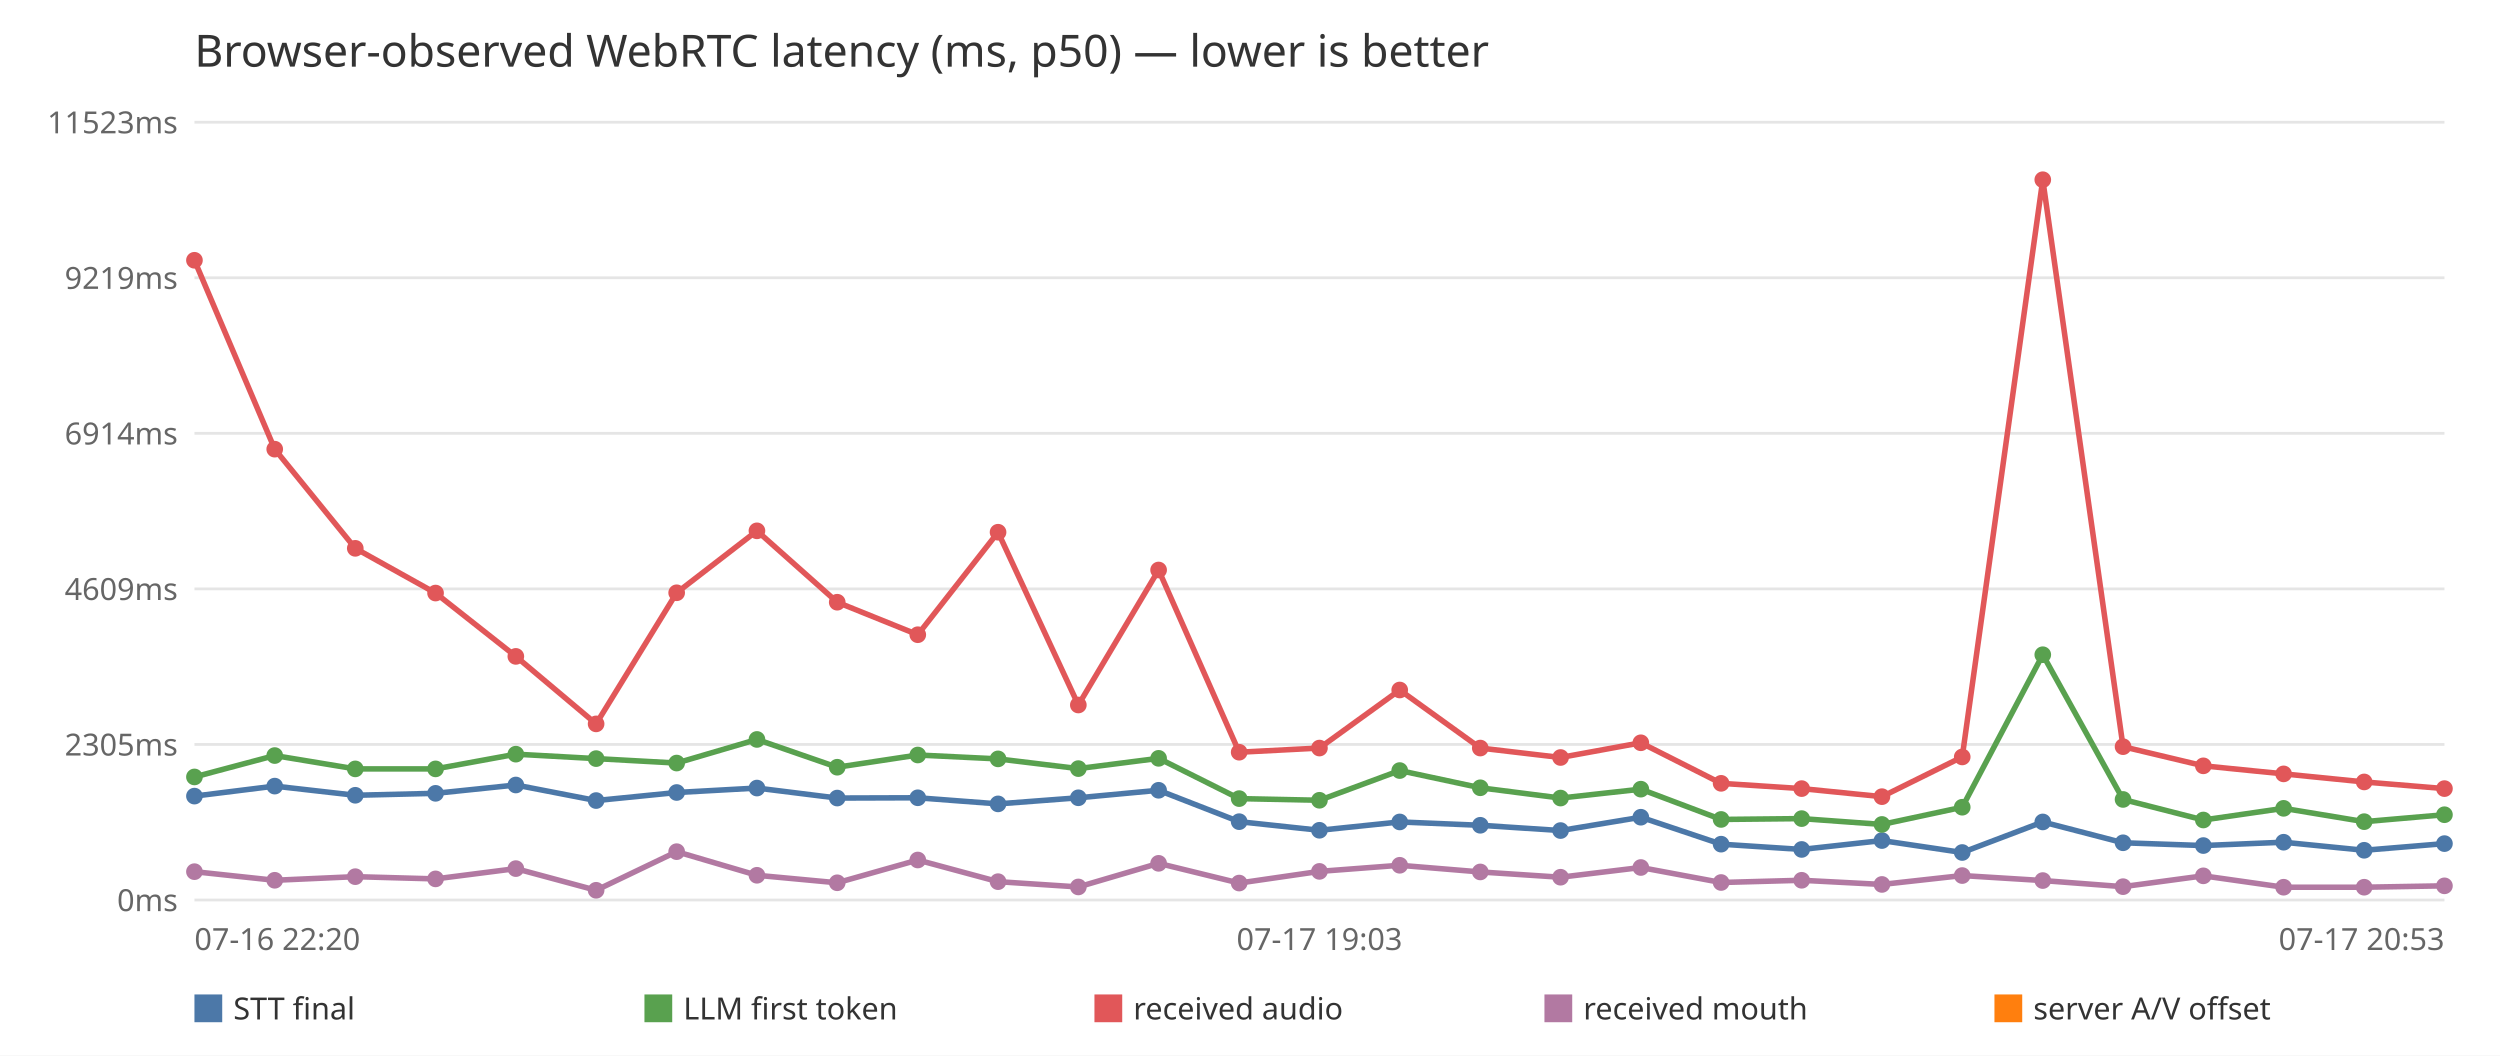
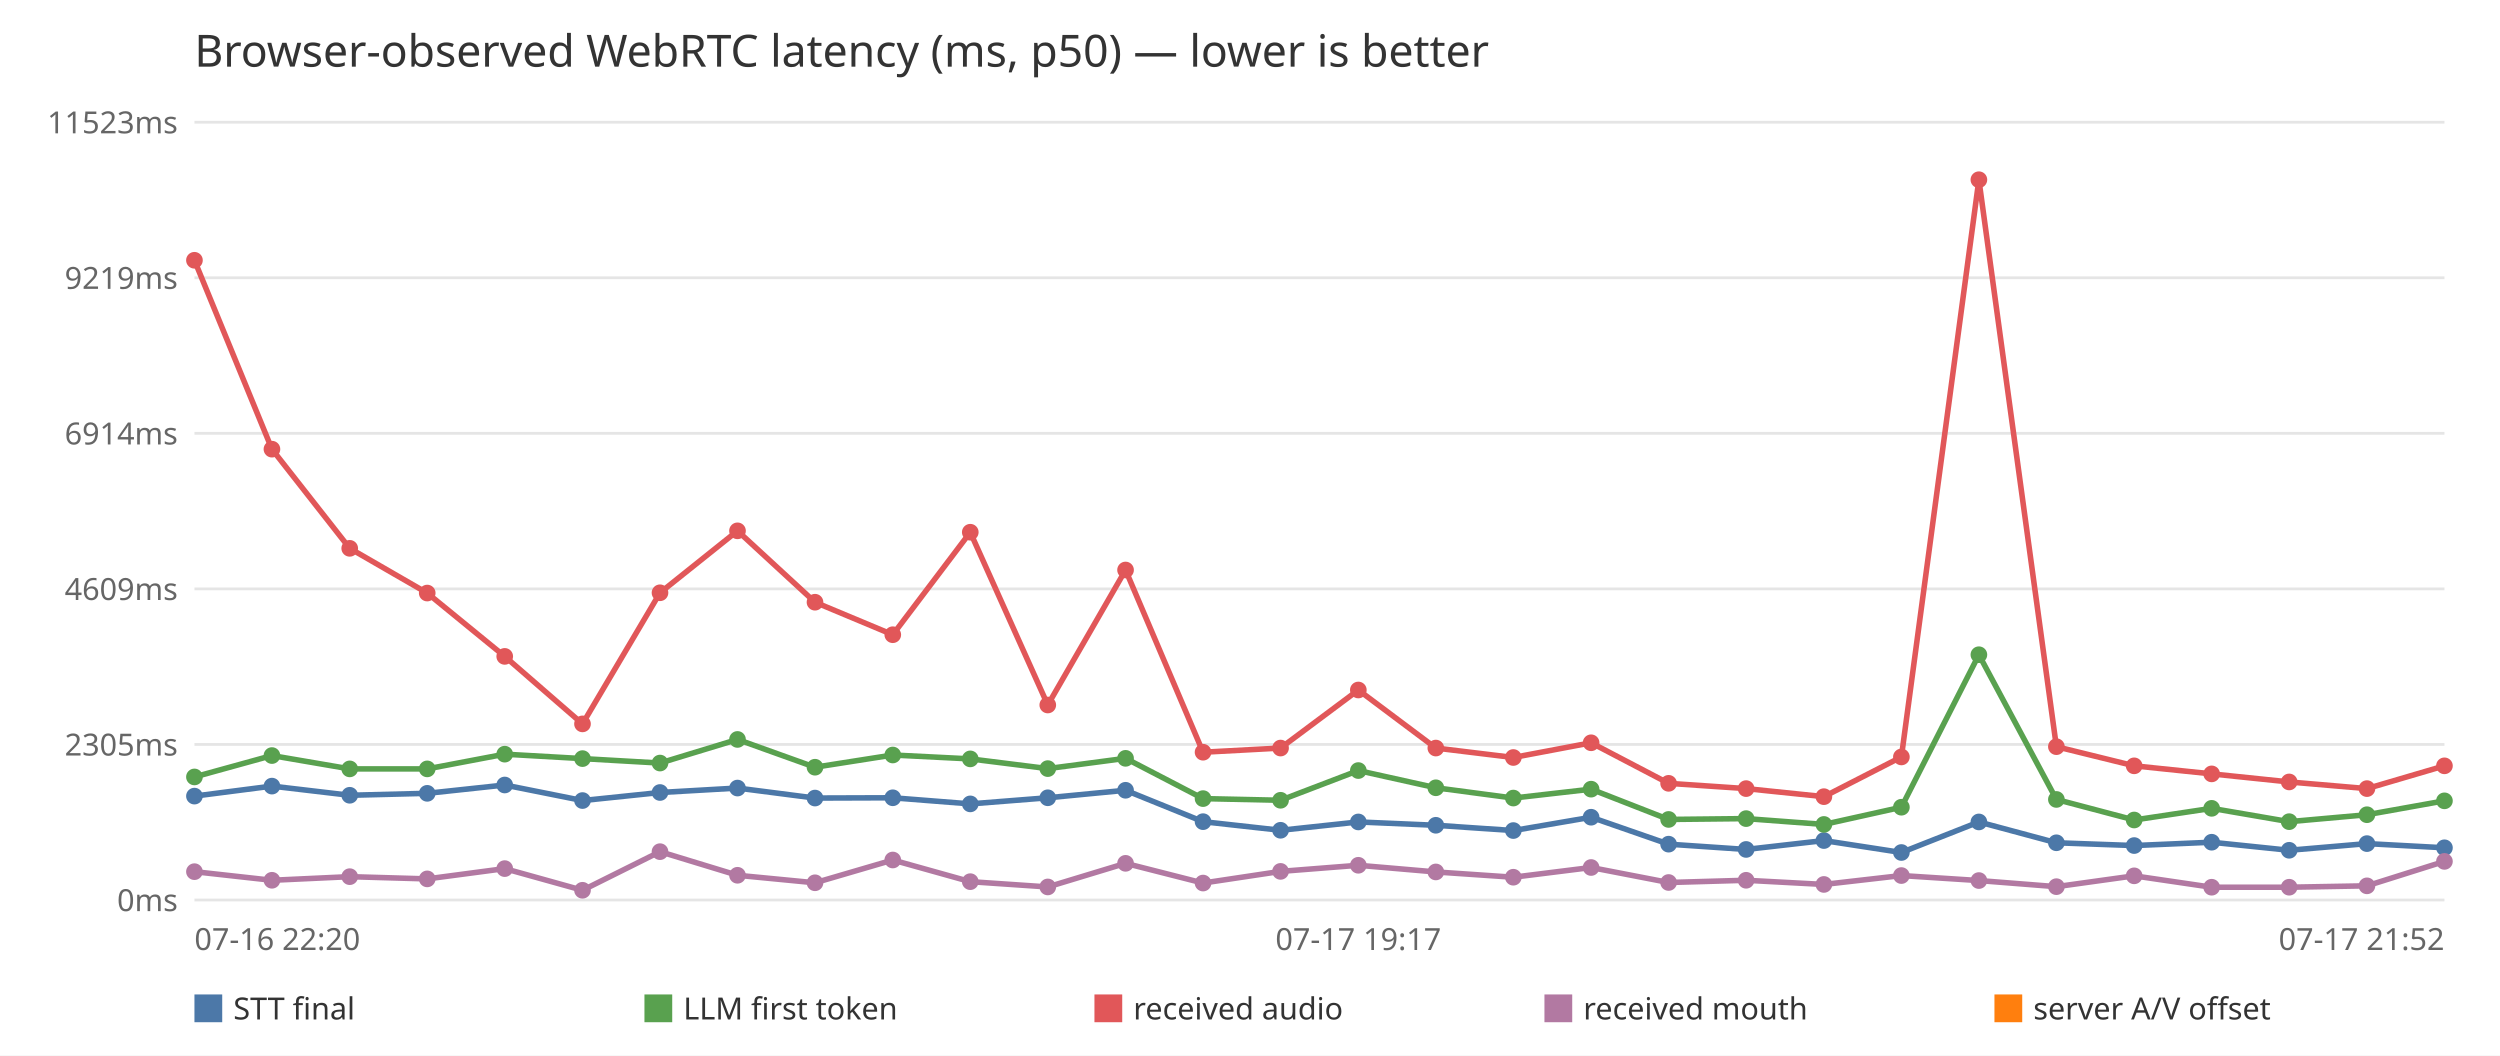
<svg xmlns="http://www.w3.org/2000/svg" width="900" height="380" viewBox="0 0 900 380" font-family="sans-serif">
  <rect width="900" height="380" fill="white" />
  <text x="70" y="24" font-size="16" fill="#333">Browser-observed WebRTC latency (ms, p50) — lower is better</text>
  <line x1="70" y1="324.0" x2="880" y2="324.0" stroke="#e5e5e5" />
  <text x="64" y="328.0" font-size="11" fill="#666" text-anchor="end">0ms</text>
  <line x1="70" y1="268.0" x2="880" y2="268.0" stroke="#e5e5e5" />
  <text x="64" y="272.0" font-size="11" fill="#666" text-anchor="end">2305ms</text>
  <line x1="70" y1="212.0" x2="880" y2="212.0" stroke="#e5e5e5" />
  <text x="64" y="216.0" font-size="11" fill="#666" text-anchor="end">4609ms</text>
  <line x1="70" y1="156.0" x2="880" y2="156.0" stroke="#e5e5e5" />
  <text x="64" y="160.0" font-size="11" fill="#666" text-anchor="end">6914ms</text>
  <line x1="70" y1="100.0" x2="880" y2="100.0" stroke="#e5e5e5" />
  <text x="64" y="104.0" font-size="11" fill="#666" text-anchor="end">9219ms</text>
  <line x1="70" y1="44.0" x2="880" y2="44.0" stroke="#e5e5e5" />
  <text x="64" y="48.0" font-size="11" fill="#666" text-anchor="end">11523ms</text>
  <text x="70.0" y="342" font-size="11" fill="#666" text-anchor="start">07-16 22:20</text>
-   <text x="475.0" y="342" font-size="11" fill="#666" text-anchor="middle">07-17 19:03</text>
-   <text x="880.0" y="342" font-size="11" fill="#666" text-anchor="end">07-17 20:53</text>
-   <polyline points="70.0,286.6 98.9,283.0 127.9,286.3 156.8,285.6 185.7,282.6 214.6,288.2 243.6,285.3 272.5,283.7 301.4,287.3 330.4,287.2 359.3,289.4 388.2,287.2 417.1,284.5 446.1,295.8 475.0,298.9 503.9,295.9 532.9,297.1 561.8,299.0 590.7,294.2 619.6,303.9 648.6,305.8 677.5,302.6 706.4,306.9 735.4,295.9 764.3,303.4 793.2,304.4 822.1,303.2 851.1,306.1 880.0,303.7" fill="none" stroke="#4c78a8" stroke-width="2" />
+   <text x="489.0" y="342" font-size="11" fill="#666" text-anchor="middle">07-17 19:17</text>
+   <text x="880.0" y="342" font-size="11" fill="#666" text-anchor="end">07-17 21:52</text>
+   <polyline points="70.0,286.6 97.9,283.0 125.9,286.3 153.8,285.6 181.7,282.6 209.7,288.2 237.6,285.3 265.5,283.7 293.4,287.3 321.4,287.2 349.3,289.4 377.2,287.2 405.2,284.5 433.1,295.8 461.0,298.9 489.0,295.9 516.9,297.1 544.8,299.0 572.8,294.2 600.7,303.9 628.6,305.8 656.6,302.6 684.5,306.9 712.4,295.9 740.3,303.4 768.3,304.4 796.2,303.2 824.1,306.1 852.1,303.7 880.0,305.2" fill="none" stroke="#4c78a8" stroke-width="2" />
  <circle cx="70.0" cy="286.6" r="3" fill="#4c78a8" />
-   <circle cx="98.9" cy="283.0" r="3" fill="#4c78a8" />
-   <circle cx="127.9" cy="286.3" r="3" fill="#4c78a8" />
-   <circle cx="156.8" cy="285.6" r="3" fill="#4c78a8" />
-   <circle cx="185.7" cy="282.6" r="3" fill="#4c78a8" />
-   <circle cx="214.6" cy="288.2" r="3" fill="#4c78a8" />
-   <circle cx="243.6" cy="285.3" r="3" fill="#4c78a8" />
-   <circle cx="272.5" cy="283.7" r="3" fill="#4c78a8" />
-   <circle cx="301.4" cy="287.3" r="3" fill="#4c78a8" />
-   <circle cx="330.4" cy="287.2" r="3" fill="#4c78a8" />
-   <circle cx="359.3" cy="289.4" r="3" fill="#4c78a8" />
-   <circle cx="388.2" cy="287.2" r="3" fill="#4c78a8" />
-   <circle cx="417.1" cy="284.5" r="3" fill="#4c78a8" />
-   <circle cx="446.1" cy="295.8" r="3" fill="#4c78a8" />
-   <circle cx="475.0" cy="298.9" r="3" fill="#4c78a8" />
-   <circle cx="503.9" cy="295.9" r="3" fill="#4c78a8" />
-   <circle cx="532.9" cy="297.1" r="3" fill="#4c78a8" />
-   <circle cx="561.8" cy="299.0" r="3" fill="#4c78a8" />
-   <circle cx="590.7" cy="294.2" r="3" fill="#4c78a8" />
-   <circle cx="619.6" cy="303.9" r="3" fill="#4c78a8" />
-   <circle cx="648.6" cy="305.8" r="3" fill="#4c78a8" />
-   <circle cx="677.5" cy="302.6" r="3" fill="#4c78a8" />
-   <circle cx="706.4" cy="306.9" r="3" fill="#4c78a8" />
-   <circle cx="735.4" cy="295.9" r="3" fill="#4c78a8" />
-   <circle cx="764.3" cy="303.4" r="3" fill="#4c78a8" />
-   <circle cx="793.2" cy="304.4" r="3" fill="#4c78a8" />
-   <circle cx="822.1" cy="303.2" r="3" fill="#4c78a8" />
-   <circle cx="851.1" cy="306.1" r="3" fill="#4c78a8" />
-   <circle cx="880.0" cy="303.7" r="3" fill="#4c78a8" />
+   <circle cx="97.9" cy="283.0" r="3" fill="#4c78a8" />
+   <circle cx="125.9" cy="286.3" r="3" fill="#4c78a8" />
+   <circle cx="153.8" cy="285.6" r="3" fill="#4c78a8" />
+   <circle cx="181.7" cy="282.6" r="3" fill="#4c78a8" />
+   <circle cx="209.7" cy="288.2" r="3" fill="#4c78a8" />
+   <circle cx="237.6" cy="285.3" r="3" fill="#4c78a8" />
+   <circle cx="265.5" cy="283.7" r="3" fill="#4c78a8" />
+   <circle cx="293.4" cy="287.3" r="3" fill="#4c78a8" />
+   <circle cx="321.4" cy="287.2" r="3" fill="#4c78a8" />
+   <circle cx="349.3" cy="289.4" r="3" fill="#4c78a8" />
+   <circle cx="377.2" cy="287.2" r="3" fill="#4c78a8" />
+   <circle cx="405.2" cy="284.5" r="3" fill="#4c78a8" />
+   <circle cx="433.1" cy="295.8" r="3" fill="#4c78a8" />
+   <circle cx="461.0" cy="298.9" r="3" fill="#4c78a8" />
+   <circle cx="489.0" cy="295.9" r="3" fill="#4c78a8" />
+   <circle cx="516.9" cy="297.1" r="3" fill="#4c78a8" />
+   <circle cx="544.8" cy="299.0" r="3" fill="#4c78a8" />
+   <circle cx="572.8" cy="294.2" r="3" fill="#4c78a8" />
+   <circle cx="600.7" cy="303.9" r="3" fill="#4c78a8" />
+   <circle cx="628.6" cy="305.8" r="3" fill="#4c78a8" />
+   <circle cx="656.6" cy="302.6" r="3" fill="#4c78a8" />
+   <circle cx="684.5" cy="306.9" r="3" fill="#4c78a8" />
+   <circle cx="712.4" cy="295.9" r="3" fill="#4c78a8" />
+   <circle cx="740.3" cy="303.4" r="3" fill="#4c78a8" />
+   <circle cx="768.3" cy="304.4" r="3" fill="#4c78a8" />
+   <circle cx="796.2" cy="303.2" r="3" fill="#4c78a8" />
+   <circle cx="824.1" cy="306.1" r="3" fill="#4c78a8" />
+   <circle cx="852.1" cy="303.7" r="3" fill="#4c78a8" />
+   <circle cx="880.0" cy="305.2" r="3" fill="#4c78a8" />
  <rect x="70.0" y="358" width="10" height="10" fill="#4c78a8" />
  <text x="84.0" y="367" font-size="11" fill="#333">STT final</text>
-   <polyline points="70.0,279.7 98.9,272.0 127.9,276.8 156.8,276.8 185.7,271.5 214.6,273.1 243.6,274.7 272.5,266.2 301.4,276.2 330.4,271.8 359.3,273.2 388.2,276.7 417.1,273.0 446.1,287.5 475.0,288.1 503.9,277.4 532.9,283.6 561.8,287.3 590.7,284.1 619.6,295.0 648.6,294.7 677.5,296.8 706.4,290.6 735.4,235.7 764.3,287.8 793.2,295.2 822.1,291.0 851.1,295.8 880.0,293.3" fill="none" stroke="#59a14f" stroke-width="2" />
+   <polyline points="70.0,279.7 97.9,272.0 125.9,276.8 153.8,276.8 181.7,271.5 209.7,273.1 237.6,274.7 265.5,266.2 293.4,276.2 321.4,271.8 349.3,273.2 377.2,276.7 405.2,273.0 433.1,287.5 461.0,288.1 489.0,277.4 516.9,283.6 544.8,287.3 572.8,284.1 600.7,295.0 628.6,294.7 656.6,296.8 684.5,290.6 712.4,235.7 740.3,287.8 768.3,295.2 796.2,291.0 824.1,295.8 852.1,293.3 880.0,288.3" fill="none" stroke="#59a14f" stroke-width="2" />
  <circle cx="70.0" cy="279.7" r="3" fill="#59a14f" />
-   <circle cx="98.9" cy="272.0" r="3" fill="#59a14f" />
-   <circle cx="127.9" cy="276.8" r="3" fill="#59a14f" />
-   <circle cx="156.8" cy="276.8" r="3" fill="#59a14f" />
-   <circle cx="185.7" cy="271.5" r="3" fill="#59a14f" />
-   <circle cx="214.6" cy="273.1" r="3" fill="#59a14f" />
-   <circle cx="243.6" cy="274.7" r="3" fill="#59a14f" />
-   <circle cx="272.5" cy="266.2" r="3" fill="#59a14f" />
-   <circle cx="301.4" cy="276.2" r="3" fill="#59a14f" />
-   <circle cx="330.4" cy="271.8" r="3" fill="#59a14f" />
-   <circle cx="359.3" cy="273.2" r="3" fill="#59a14f" />
-   <circle cx="388.2" cy="276.7" r="3" fill="#59a14f" />
-   <circle cx="417.1" cy="273.0" r="3" fill="#59a14f" />
-   <circle cx="446.1" cy="287.5" r="3" fill="#59a14f" />
-   <circle cx="475.0" cy="288.1" r="3" fill="#59a14f" />
-   <circle cx="503.9" cy="277.4" r="3" fill="#59a14f" />
-   <circle cx="532.9" cy="283.6" r="3" fill="#59a14f" />
-   <circle cx="561.8" cy="287.3" r="3" fill="#59a14f" />
-   <circle cx="590.7" cy="284.1" r="3" fill="#59a14f" />
-   <circle cx="619.6" cy="295.0" r="3" fill="#59a14f" />
-   <circle cx="648.6" cy="294.7" r="3" fill="#59a14f" />
-   <circle cx="677.5" cy="296.8" r="3" fill="#59a14f" />
-   <circle cx="706.4" cy="290.6" r="3" fill="#59a14f" />
-   <circle cx="735.4" cy="235.7" r="3" fill="#59a14f" />
-   <circle cx="764.3" cy="287.8" r="3" fill="#59a14f" />
-   <circle cx="793.2" cy="295.2" r="3" fill="#59a14f" />
-   <circle cx="822.1" cy="291.0" r="3" fill="#59a14f" />
-   <circle cx="851.1" cy="295.8" r="3" fill="#59a14f" />
-   <circle cx="880.0" cy="293.3" r="3" fill="#59a14f" />
+   <circle cx="97.9" cy="272.0" r="3" fill="#59a14f" />
+   <circle cx="125.9" cy="276.8" r="3" fill="#59a14f" />
+   <circle cx="153.8" cy="276.8" r="3" fill="#59a14f" />
+   <circle cx="181.7" cy="271.5" r="3" fill="#59a14f" />
+   <circle cx="209.7" cy="273.1" r="3" fill="#59a14f" />
+   <circle cx="237.6" cy="274.7" r="3" fill="#59a14f" />
+   <circle cx="265.5" cy="266.2" r="3" fill="#59a14f" />
+   <circle cx="293.4" cy="276.2" r="3" fill="#59a14f" />
+   <circle cx="321.4" cy="271.8" r="3" fill="#59a14f" />
+   <circle cx="349.3" cy="273.2" r="3" fill="#59a14f" />
+   <circle cx="377.2" cy="276.7" r="3" fill="#59a14f" />
+   <circle cx="405.2" cy="273.0" r="3" fill="#59a14f" />
+   <circle cx="433.1" cy="287.5" r="3" fill="#59a14f" />
+   <circle cx="461.0" cy="288.1" r="3" fill="#59a14f" />
+   <circle cx="489.0" cy="277.4" r="3" fill="#59a14f" />
+   <circle cx="516.9" cy="283.6" r="3" fill="#59a14f" />
+   <circle cx="544.8" cy="287.3" r="3" fill="#59a14f" />
+   <circle cx="572.8" cy="284.1" r="3" fill="#59a14f" />
+   <circle cx="600.7" cy="295.0" r="3" fill="#59a14f" />
+   <circle cx="628.6" cy="294.7" r="3" fill="#59a14f" />
+   <circle cx="656.6" cy="296.8" r="3" fill="#59a14f" />
+   <circle cx="684.5" cy="290.6" r="3" fill="#59a14f" />
+   <circle cx="712.4" cy="235.7" r="3" fill="#59a14f" />
+   <circle cx="740.3" cy="287.8" r="3" fill="#59a14f" />
+   <circle cx="768.3" cy="295.2" r="3" fill="#59a14f" />
+   <circle cx="796.2" cy="291.0" r="3" fill="#59a14f" />
+   <circle cx="824.1" cy="295.8" r="3" fill="#59a14f" />
+   <circle cx="852.1" cy="293.3" r="3" fill="#59a14f" />
+   <circle cx="880.0" cy="288.3" r="3" fill="#59a14f" />
  <rect x="232.0" y="358" width="10" height="10" fill="#59a14f" />
  <text x="246.0" y="367" font-size="11" fill="#333">LLM first token</text>
-   <polyline points="70.0,93.7 98.9,161.7 127.9,197.4 156.8,213.5 185.7,236.3 214.6,260.6 243.6,213.4 272.5,191.1 301.4,216.8 330.4,228.5 359.3,191.6 388.2,253.8 417.1,205.2 446.1,270.8 475.0,269.3 503.9,248.4 532.9,269.3 561.8,272.7 590.7,267.4 619.6,282.0 648.6,283.9 677.5,286.8 706.4,272.5 735.4,64.7 764.3,268.8 793.2,275.7 822.1,278.6 851.1,281.5 880.0,283.9" fill="none" stroke="#e15759" stroke-width="2" />
+   <polyline points="70.0,93.7 97.9,161.7 125.9,197.4 153.8,213.5 181.7,236.3 209.7,260.6 237.6,213.4 265.5,191.1 293.4,216.8 321.4,228.5 349.3,191.6 377.2,253.8 405.2,205.2 433.1,270.8 461.0,269.3 489.0,248.4 516.9,269.3 544.8,272.7 572.8,267.4 600.7,282.0 628.6,283.9 656.6,286.8 684.5,272.5 712.4,64.7 740.3,268.8 768.3,275.7 796.2,278.6 824.1,281.5 852.1,283.9 880.0,275.7" fill="none" stroke="#e15759" stroke-width="2" />
  <circle cx="70.0" cy="93.7" r="3" fill="#e15759" />
-   <circle cx="98.9" cy="161.7" r="3" fill="#e15759" />
-   <circle cx="127.9" cy="197.4" r="3" fill="#e15759" />
-   <circle cx="156.8" cy="213.5" r="3" fill="#e15759" />
-   <circle cx="185.7" cy="236.3" r="3" fill="#e15759" />
-   <circle cx="214.6" cy="260.6" r="3" fill="#e15759" />
-   <circle cx="243.6" cy="213.4" r="3" fill="#e15759" />
-   <circle cx="272.5" cy="191.1" r="3" fill="#e15759" />
-   <circle cx="301.4" cy="216.8" r="3" fill="#e15759" />
-   <circle cx="330.4" cy="228.5" r="3" fill="#e15759" />
-   <circle cx="359.3" cy="191.6" r="3" fill="#e15759" />
-   <circle cx="388.2" cy="253.8" r="3" fill="#e15759" />
-   <circle cx="417.1" cy="205.2" r="3" fill="#e15759" />
-   <circle cx="446.1" cy="270.8" r="3" fill="#e15759" />
-   <circle cx="475.0" cy="269.3" r="3" fill="#e15759" />
-   <circle cx="503.9" cy="248.4" r="3" fill="#e15759" />
-   <circle cx="532.9" cy="269.3" r="3" fill="#e15759" />
-   <circle cx="561.8" cy="272.7" r="3" fill="#e15759" />
-   <circle cx="590.7" cy="267.4" r="3" fill="#e15759" />
-   <circle cx="619.6" cy="282.0" r="3" fill="#e15759" />
-   <circle cx="648.6" cy="283.9" r="3" fill="#e15759" />
-   <circle cx="677.5" cy="286.8" r="3" fill="#e15759" />
-   <circle cx="706.4" cy="272.5" r="3" fill="#e15759" />
-   <circle cx="735.4" cy="64.7" r="3" fill="#e15759" />
-   <circle cx="764.3" cy="268.8" r="3" fill="#e15759" />
-   <circle cx="793.2" cy="275.7" r="3" fill="#e15759" />
-   <circle cx="822.1" cy="278.6" r="3" fill="#e15759" />
-   <circle cx="851.1" cy="281.5" r="3" fill="#e15759" />
-   <circle cx="880.0" cy="283.9" r="3" fill="#e15759" />
+   <circle cx="97.9" cy="161.7" r="3" fill="#e15759" />
+   <circle cx="125.9" cy="197.4" r="3" fill="#e15759" />
+   <circle cx="153.8" cy="213.5" r="3" fill="#e15759" />
+   <circle cx="181.7" cy="236.3" r="3" fill="#e15759" />
+   <circle cx="209.7" cy="260.6" r="3" fill="#e15759" />
+   <circle cx="237.6" cy="213.4" r="3" fill="#e15759" />
+   <circle cx="265.5" cy="191.1" r="3" fill="#e15759" />
+   <circle cx="293.4" cy="216.8" r="3" fill="#e15759" />
+   <circle cx="321.4" cy="228.5" r="3" fill="#e15759" />
+   <circle cx="349.3" cy="191.6" r="3" fill="#e15759" />
+   <circle cx="377.2" cy="253.8" r="3" fill="#e15759" />
+   <circle cx="405.2" cy="205.2" r="3" fill="#e15759" />
+   <circle cx="433.1" cy="270.8" r="3" fill="#e15759" />
+   <circle cx="461.0" cy="269.3" r="3" fill="#e15759" />
+   <circle cx="489.0" cy="248.4" r="3" fill="#e15759" />
+   <circle cx="516.9" cy="269.3" r="3" fill="#e15759" />
+   <circle cx="544.8" cy="272.7" r="3" fill="#e15759" />
+   <circle cx="572.8" cy="267.4" r="3" fill="#e15759" />
+   <circle cx="600.7" cy="282.0" r="3" fill="#e15759" />
+   <circle cx="628.6" cy="283.9" r="3" fill="#e15759" />
+   <circle cx="656.6" cy="286.8" r="3" fill="#e15759" />
+   <circle cx="684.5" cy="272.5" r="3" fill="#e15759" />
+   <circle cx="712.4" cy="64.7" r="3" fill="#e15759" />
+   <circle cx="740.3" cy="268.8" r="3" fill="#e15759" />
+   <circle cx="768.3" cy="275.7" r="3" fill="#e15759" />
+   <circle cx="796.2" cy="278.6" r="3" fill="#e15759" />
+   <circle cx="824.1" cy="281.5" r="3" fill="#e15759" />
+   <circle cx="852.1" cy="283.9" r="3" fill="#e15759" />
+   <circle cx="880.0" cy="275.7" r="3" fill="#e15759" />
  <rect x="394.0" y="358" width="10" height="10" fill="#e15759" />
  <text x="408.0" y="367" font-size="11" fill="#333">received audio</text>
-   <polyline points="70.0,313.8 98.9,316.9 127.9,315.6 156.8,316.4 185.7,312.7 214.6,320.5 243.6,306.6 272.5,315.1 301.4,317.8 330.4,309.6 359.3,317.4 388.2,319.3 417.1,310.8 446.1,317.9 475.0,313.7 503.9,311.5 532.9,313.9 561.8,315.8 590.7,312.3 619.6,317.7 648.6,316.9 677.5,318.4 706.4,315.2 735.4,317.0 764.3,319.2 793.2,315.3 822.1,319.4 851.1,319.4 880.0,318.9" fill="none" stroke="#b279a2" stroke-width="2" />
+   <polyline points="70.0,313.8 97.9,316.9 125.9,315.6 153.8,316.4 181.7,312.7 209.7,320.5 237.6,306.6 265.5,315.1 293.4,317.8 321.4,309.6 349.3,317.4 377.2,319.3 405.2,310.8 433.1,317.9 461.0,313.7 489.0,311.5 516.9,313.9 544.8,315.8 572.8,312.3 600.7,317.7 628.6,316.9 656.6,318.4 684.5,315.2 712.4,317.0 740.3,319.2 768.3,315.3 796.2,319.4 824.1,319.4 852.1,318.9 880.0,310.1" fill="none" stroke="#b279a2" stroke-width="2" />
  <circle cx="70.0" cy="313.8" r="3" fill="#b279a2" />
-   <circle cx="98.9" cy="316.9" r="3" fill="#b279a2" />
-   <circle cx="127.9" cy="315.6" r="3" fill="#b279a2" />
-   <circle cx="156.8" cy="316.4" r="3" fill="#b279a2" />
-   <circle cx="185.7" cy="312.7" r="3" fill="#b279a2" />
-   <circle cx="214.6" cy="320.5" r="3" fill="#b279a2" />
-   <circle cx="243.6" cy="306.6" r="3" fill="#b279a2" />
-   <circle cx="272.5" cy="315.1" r="3" fill="#b279a2" />
-   <circle cx="301.4" cy="317.8" r="3" fill="#b279a2" />
-   <circle cx="330.4" cy="309.6" r="3" fill="#b279a2" />
-   <circle cx="359.3" cy="317.4" r="3" fill="#b279a2" />
-   <circle cx="388.2" cy="319.3" r="3" fill="#b279a2" />
-   <circle cx="417.1" cy="310.8" r="3" fill="#b279a2" />
-   <circle cx="446.1" cy="317.9" r="3" fill="#b279a2" />
-   <circle cx="475.0" cy="313.7" r="3" fill="#b279a2" />
-   <circle cx="503.9" cy="311.5" r="3" fill="#b279a2" />
-   <circle cx="532.9" cy="313.9" r="3" fill="#b279a2" />
-   <circle cx="561.8" cy="315.8" r="3" fill="#b279a2" />
-   <circle cx="590.7" cy="312.3" r="3" fill="#b279a2" />
-   <circle cx="619.6" cy="317.7" r="3" fill="#b279a2" />
-   <circle cx="648.6" cy="316.9" r="3" fill="#b279a2" />
-   <circle cx="677.5" cy="318.4" r="3" fill="#b279a2" />
-   <circle cx="706.4" cy="315.2" r="3" fill="#b279a2" />
-   <circle cx="735.4" cy="317.0" r="3" fill="#b279a2" />
-   <circle cx="764.3" cy="319.2" r="3" fill="#b279a2" />
-   <circle cx="793.2" cy="315.3" r="3" fill="#b279a2" />
-   <circle cx="822.1" cy="319.4" r="3" fill="#b279a2" />
-   <circle cx="851.1" cy="319.4" r="3" fill="#b279a2" />
-   <circle cx="880.0" cy="318.9" r="3" fill="#b279a2" />
+   <circle cx="97.9" cy="316.9" r="3" fill="#b279a2" />
+   <circle cx="125.9" cy="315.6" r="3" fill="#b279a2" />
+   <circle cx="153.8" cy="316.4" r="3" fill="#b279a2" />
+   <circle cx="181.7" cy="312.7" r="3" fill="#b279a2" />
+   <circle cx="209.7" cy="320.5" r="3" fill="#b279a2" />
+   <circle cx="237.6" cy="306.6" r="3" fill="#b279a2" />
+   <circle cx="265.5" cy="315.1" r="3" fill="#b279a2" />
+   <circle cx="293.4" cy="317.8" r="3" fill="#b279a2" />
+   <circle cx="321.4" cy="309.6" r="3" fill="#b279a2" />
+   <circle cx="349.3" cy="317.4" r="3" fill="#b279a2" />
+   <circle cx="377.2" cy="319.3" r="3" fill="#b279a2" />
+   <circle cx="405.2" cy="310.8" r="3" fill="#b279a2" />
+   <circle cx="433.1" cy="317.9" r="3" fill="#b279a2" />
+   <circle cx="461.0" cy="313.7" r="3" fill="#b279a2" />
+   <circle cx="489.0" cy="311.5" r="3" fill="#b279a2" />
+   <circle cx="516.9" cy="313.9" r="3" fill="#b279a2" />
+   <circle cx="544.8" cy="315.8" r="3" fill="#b279a2" />
+   <circle cx="572.8" cy="312.3" r="3" fill="#b279a2" />
+   <circle cx="600.7" cy="317.7" r="3" fill="#b279a2" />
+   <circle cx="628.6" cy="316.9" r="3" fill="#b279a2" />
+   <circle cx="656.6" cy="318.4" r="3" fill="#b279a2" />
+   <circle cx="684.5" cy="315.2" r="3" fill="#b279a2" />
+   <circle cx="712.4" cy="317.0" r="3" fill="#b279a2" />
+   <circle cx="740.3" cy="319.2" r="3" fill="#b279a2" />
+   <circle cx="768.3" cy="315.3" r="3" fill="#b279a2" />
+   <circle cx="796.2" cy="319.4" r="3" fill="#b279a2" />
+   <circle cx="824.1" cy="319.4" r="3" fill="#b279a2" />
+   <circle cx="852.1" cy="318.9" r="3" fill="#b279a2" />
+   <circle cx="880.0" cy="310.1" r="3" fill="#b279a2" />
  <rect x="556.0" y="358" width="10" height="10" fill="#b279a2" />
  <text x="570.0" y="367" font-size="11" fill="#333">received mouth</text>
  <rect x="718.0" y="358" width="10" height="10" fill="#ff7f0e" />
  <text x="732.0" y="367" font-size="11" fill="#333">server A/V offset</text>
</svg>
